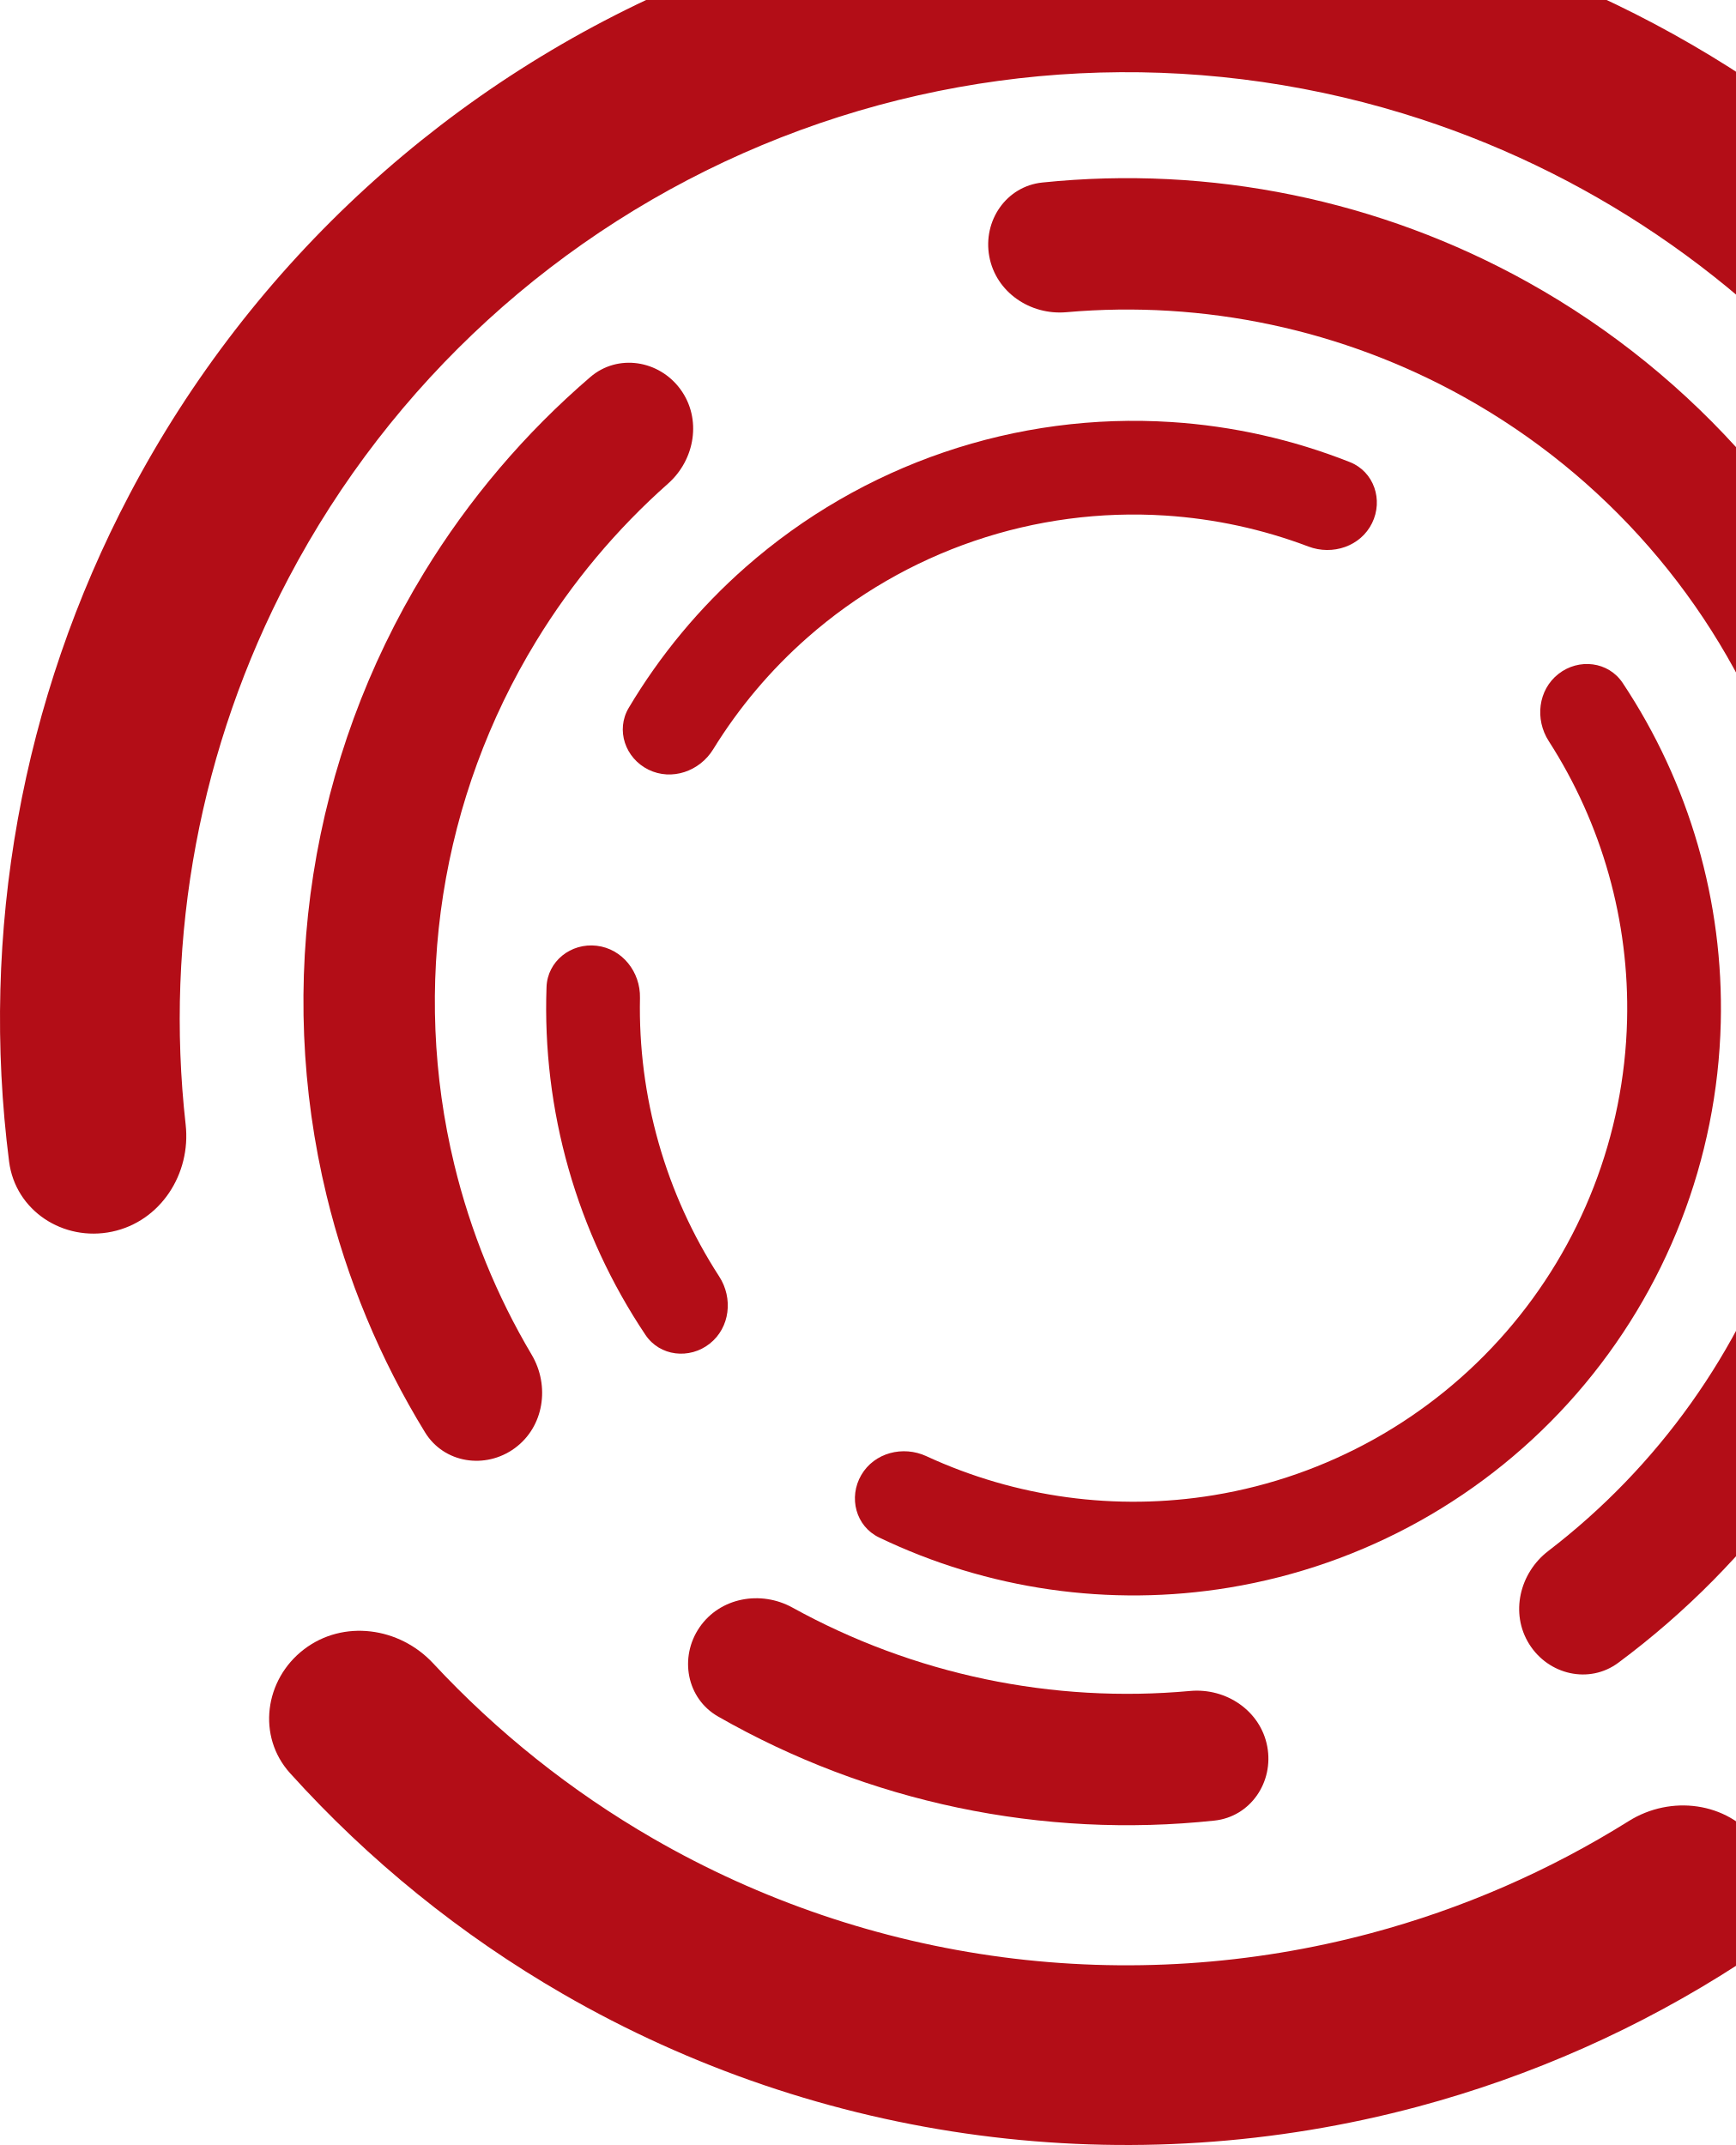
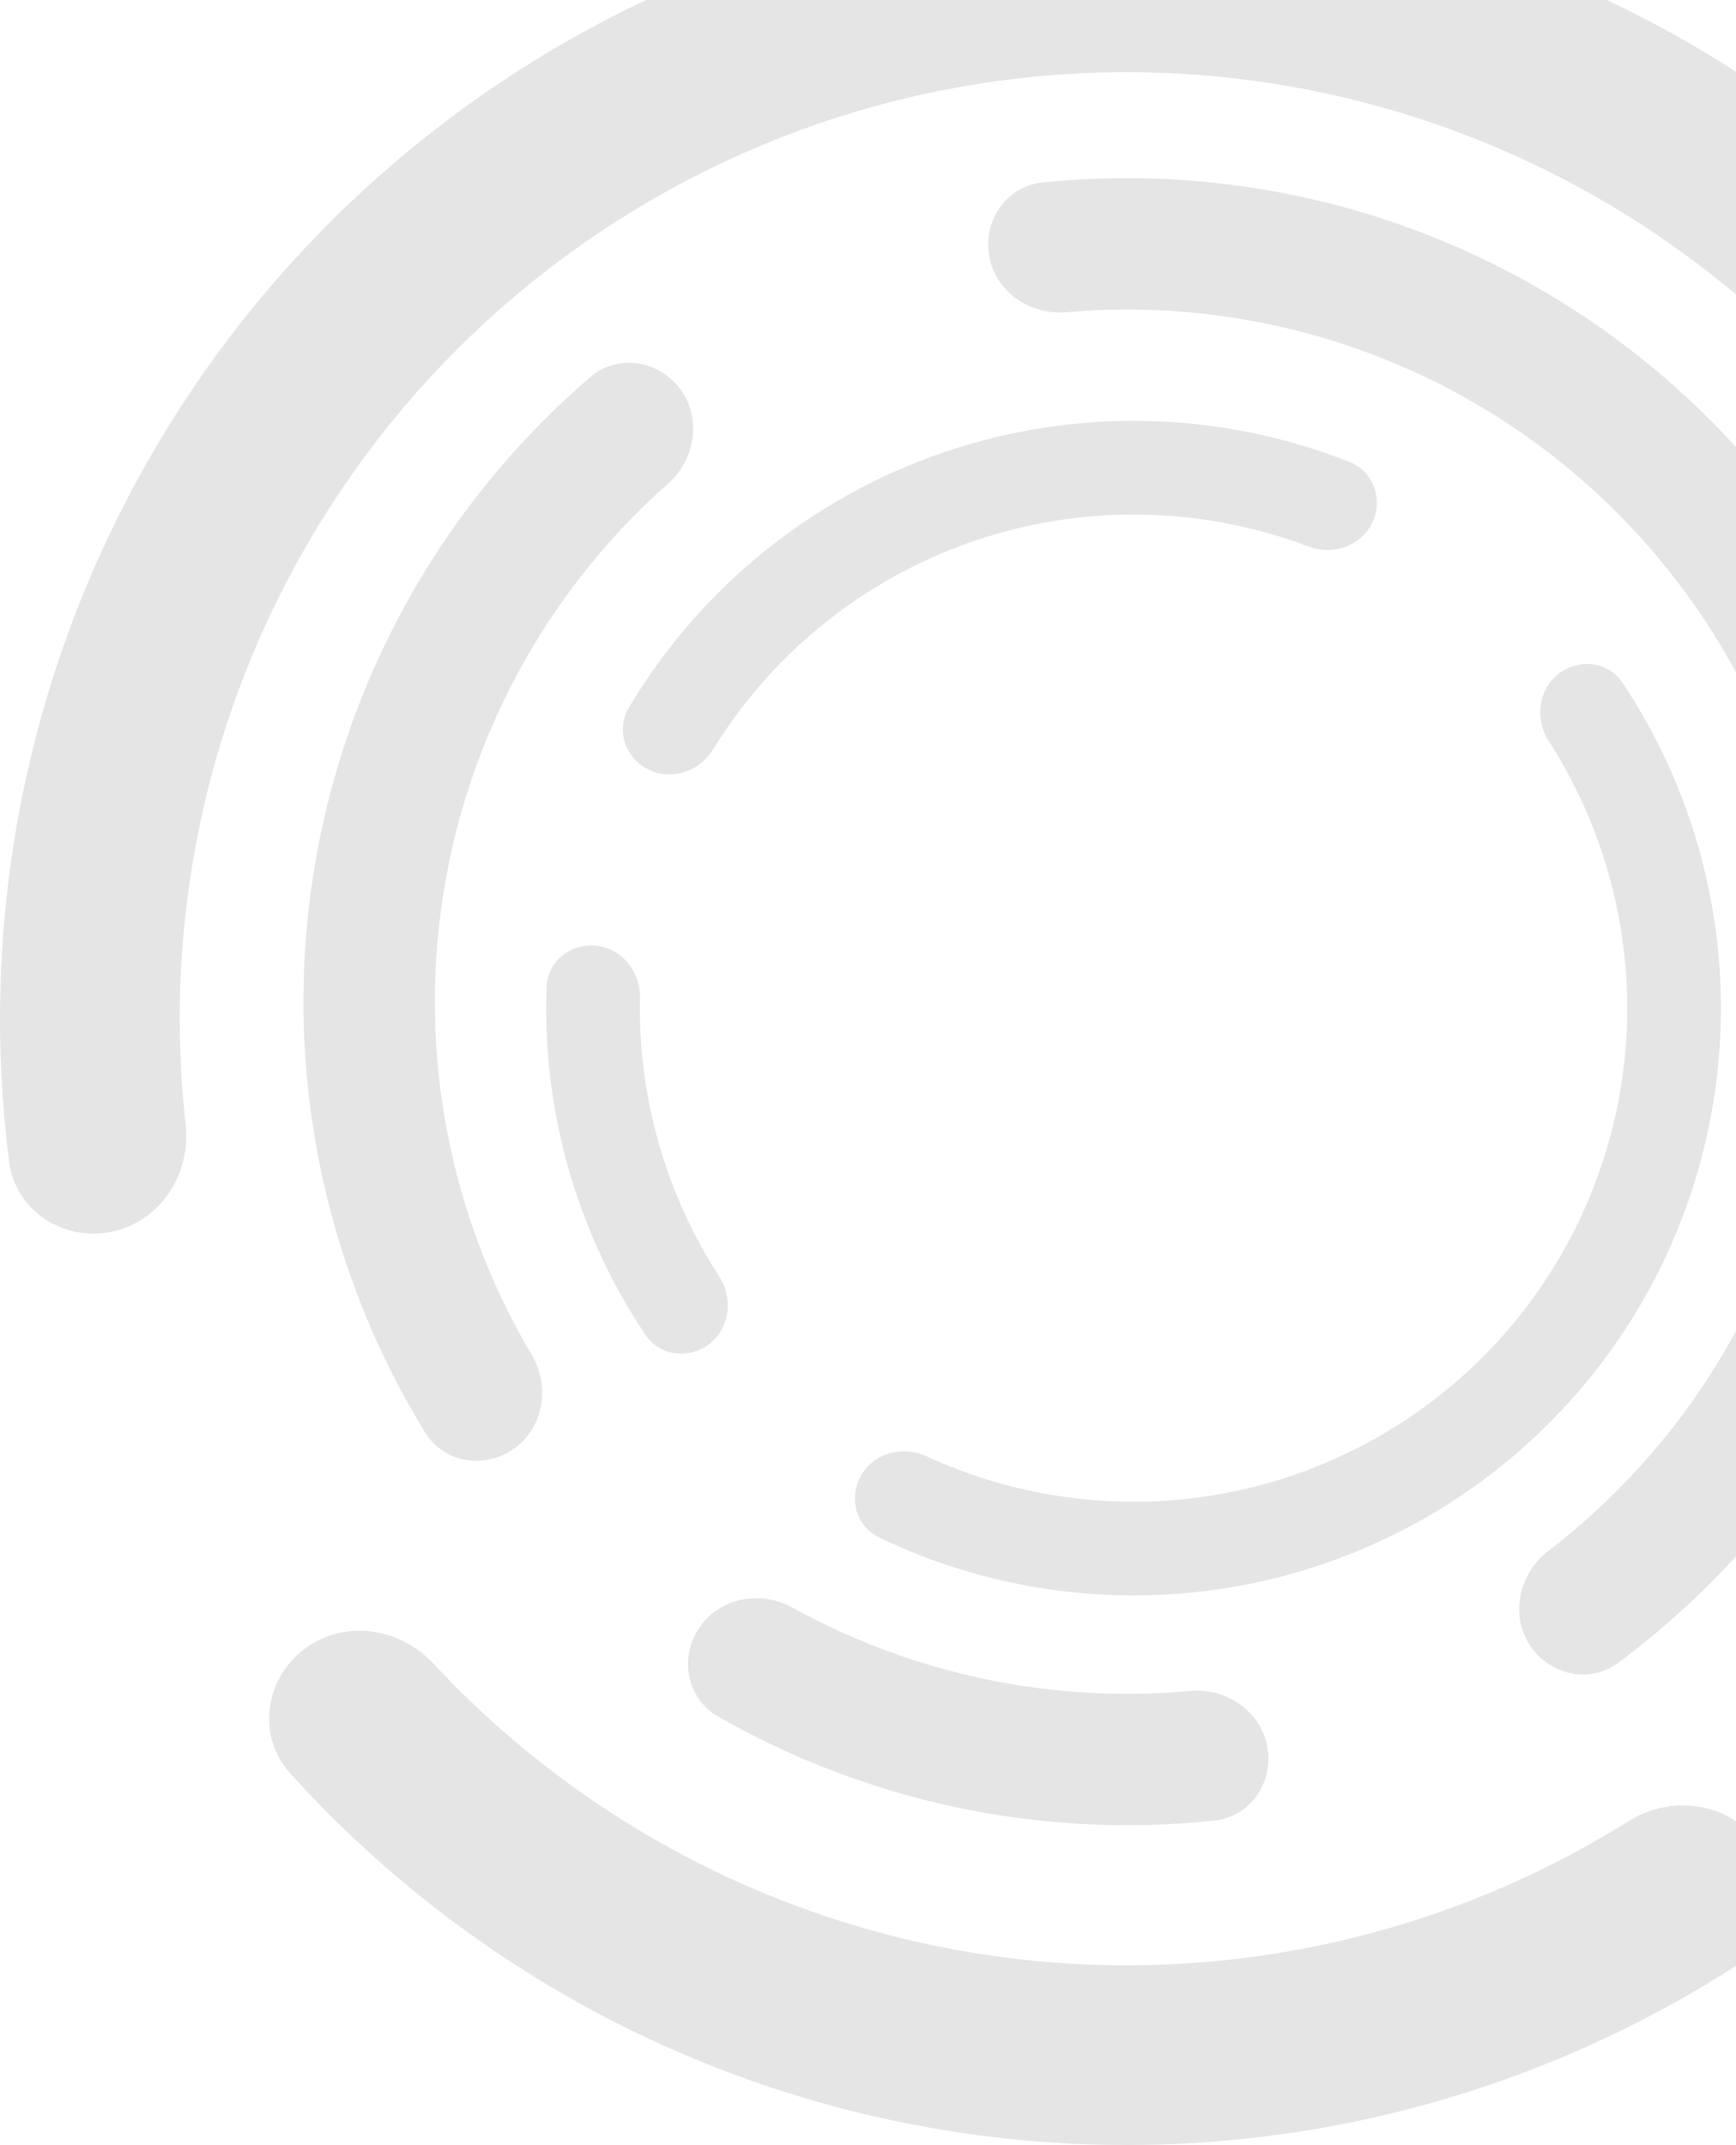
<svg xmlns="http://www.w3.org/2000/svg" width="339" height="419" viewBox="0 0 339 419" fill="none">
-   <path d="M59.349 322.196C51.657 328.094 50.153 339.165 56.646 346.362C72.024 363.409 90.001 377.971 109.943 389.493C134.959 403.946 162.576 413.33 191.219 417.109C219.861 420.889 248.968 418.99 276.877 411.521C299.124 405.567 320.263 396.166 339.537 383.691C347.674 378.425 349.094 367.343 343.196 359.651C337.297 351.96 326.319 350.585 318.104 355.728C302.546 365.466 285.596 372.852 267.802 377.614C244.346 383.891 219.884 385.487 195.811 382.311C171.738 379.134 148.527 371.247 127.502 359.1C111.553 349.886 97.099 338.356 84.6 324.915C77.999 317.817 67.04 316.297 59.349 322.196Z" fill="#B30D17" />
-   <path d="M388.975 87.495C397.065 82.157 399.349 71.22 393.383 63.581C365.65 28.072 327.577 1.813 284.214 -11.42C235.237 -26.366 182.58 -23.76 135.319 -4.05C88.058 15.661 49.152 51.24 25.307 96.556C4.196 136.678 -3.939 182.208 1.776 226.899C3.005 236.513 12.383 242.587 21.869 240.596C31.355 238.604 37.342 229.3 36.259 219.668C32.134 183.002 39.064 145.79 56.37 112.901C76.41 74.814 109.108 44.912 148.83 28.346C188.551 11.781 232.806 9.59 273.969 22.152C309.515 32.999 340.831 54.261 363.98 82.993C370.062 90.54 380.885 92.834 388.975 87.495Z" fill="#B30D17" />
-   <path d="M136.615 317.895C132.617 323.747 134.097 331.781 140.249 335.301C154.821 343.637 170.631 349.655 187.113 353.111C203.595 356.568 220.491 357.409 237.185 355.63C244.232 354.879 248.815 348.116 247.505 341.15C246.194 334.185 239.485 329.666 232.426 330.31C219.061 331.531 205.563 330.756 192.381 327.992C179.199 325.227 166.528 320.513 154.779 314.026C148.574 310.6 140.614 312.043 136.615 317.895Z" fill="#B30D17" />
-   <path d="M132.905 76.059C128.729 70.333 120.663 69.038 115.287 73.658C102.555 84.599 91.593 97.484 82.819 111.858C71.813 129.891 64.466 149.914 61.199 170.785C57.931 191.657 58.807 212.967 63.775 233.5C67.736 249.869 74.235 265.487 83.015 279.796C86.721 285.837 94.797 287.07 100.524 282.894C106.25 278.718 107.448 270.717 103.834 264.621C96.989 253.076 91.889 240.555 88.721 227.464C84.546 210.207 83.81 192.297 86.556 174.755C89.302 157.214 95.477 140.385 104.727 125.23C111.744 113.733 120.426 103.37 130.472 94.47C135.777 89.77 137.081 81.786 132.905 76.059Z" fill="#B30D17" />
-   <path d="M298.666 321.155C302.426 327.163 310.38 329.025 316.07 324.798C342.516 305.151 362.382 277.781 372.819 246.316C384.608 210.777 383.631 172.238 370.055 137.342C356.479 102.446 331.156 73.379 298.45 55.15C269.492 39.011 236.353 32.262 203.582 35.652C196.532 36.381 191.927 43.13 193.216 50.099C194.505 57.068 201.201 61.609 208.261 60.987C235.136 58.617 262.217 64.339 285.954 77.569C313.443 92.89 334.726 117.319 346.135 146.648C357.545 175.976 358.367 208.366 348.459 238.235C339.903 264.028 323.809 286.547 302.397 302.962C296.773 307.275 294.906 315.147 298.666 321.155Z" fill="#B30D17" />
-   <path d="M116.525 184.74C111.504 184.156 106.923 187.756 106.741 192.807C106.312 204.771 107.756 216.749 111.041 228.301C114.325 239.853 119.398 250.799 126.058 260.747C128.87 264.948 134.66 265.598 138.622 262.46C142.585 259.323 143.213 253.588 140.465 249.346C135.261 241.312 131.274 232.534 128.647 223.295C126.02 214.056 124.793 204.493 124.992 194.924C125.097 189.87 121.546 185.323 116.525 184.74Z" fill="#B30D17" />
-   <path d="M267.972 102.187C270.202 97.652 268.344 92.13 263.645 90.268C252.514 85.859 240.744 83.212 228.759 82.44C213.724 81.473 198.646 83.476 184.386 88.335C170.125 93.195 156.962 100.816 145.647 110.763C136.627 118.692 128.922 127.975 122.8 138.264C120.215 142.608 122.116 148.115 126.652 150.345C131.187 152.576 136.636 150.678 139.286 146.374C144.304 138.224 150.517 130.851 157.731 124.51C167.241 116.15 178.305 109.745 190.29 105.661C202.275 101.577 214.947 99.893 227.583 100.706C237.169 101.323 246.591 103.368 255.542 106.758C260.268 108.548 265.742 106.723 267.972 102.187Z" fill="#B30D17" />
-   <path d="M168.215 288.127C165.669 292.494 167.131 298.134 171.687 300.324C192.862 310.503 216.73 313.968 240.057 310.121C266.404 305.776 290.41 292.377 307.938 272.232C325.466 252.088 335.418 226.46 336.079 199.765C336.663 176.13 329.933 152.97 316.923 133.406C314.125 129.197 308.337 128.528 304.364 131.653C300.392 134.778 299.746 140.511 302.481 144.762C312.89 160.944 318.26 179.938 317.78 199.312C317.225 221.748 308.861 243.287 294.13 260.217C279.398 277.148 259.222 288.41 237.079 292.061C217.957 295.214 198.403 292.522 180.938 284.45C176.35 282.329 170.761 283.761 168.215 288.127Z" fill="#B30D17" />
+   <path d="M59.349 322.196C51.657 328.094 50.153 339.165 56.646 346.362C72.024 363.409 90.001 377.971 109.943 389.493C134.959 403.946 162.576 413.33 191.219 417.109C219.861 420.889 248.968 418.99 276.877 411.521C299.124 405.567 320.263 396.166 339.537 383.691C347.674 378.425 349.094 367.343 343.196 359.651C337.297 351.96 326.319 350.585 318.104 355.728C302.546 365.466 285.596 372.852 267.802 377.614C244.346 383.891 219.884 385.487 195.811 382.311C171.738 379.134 148.527 371.247 127.502 359.1C111.553 349.886 97.099 338.356 84.6 324.915C77.999 317.817 67.04 316.297 59.349 322.196Z" fill="#E5E5E5" />
+   <path d="M388.975 87.495C397.065 82.157 399.349 71.22 393.383 63.581C365.65 28.072 327.577 1.813 284.214 -11.42C235.237 -26.366 182.58 -23.76 135.319 -4.05C88.058 15.661 49.152 51.24 25.307 96.556C4.196 136.678 -3.939 182.208 1.776 226.899C3.005 236.513 12.383 242.587 21.869 240.596C31.355 238.604 37.342 229.3 36.259 219.668C32.134 183.002 39.064 145.79 56.37 112.901C76.41 74.814 109.108 44.912 148.83 28.346C188.551 11.781 232.806 9.59 273.969 22.152C309.515 32.999 340.831 54.261 363.98 82.993C370.062 90.54 380.885 92.834 388.975 87.495Z" fill="#E5E5E5" />
+   <path d="M136.615 317.895C132.617 323.747 134.097 331.781 140.249 335.301C154.821 343.637 170.631 349.655 187.113 353.111C203.595 356.568 220.491 357.409 237.185 355.63C244.232 354.879 248.815 348.116 247.505 341.15C246.194 334.185 239.485 329.666 232.426 330.31C219.061 331.531 205.563 330.756 192.381 327.992C179.199 325.227 166.528 320.513 154.779 314.026C148.574 310.6 140.614 312.043 136.615 317.895Z" fill="#E5E5E5" />
+   <path d="M132.905 76.059C128.729 70.333 120.663 69.038 115.287 73.658C102.555 84.599 91.593 97.484 82.819 111.858C71.813 129.891 64.466 149.914 61.199 170.785C57.931 191.657 58.807 212.967 63.775 233.5C67.736 249.869 74.235 265.487 83.015 279.796C86.721 285.837 94.797 287.07 100.524 282.894C106.25 278.718 107.448 270.717 103.834 264.621C96.989 253.076 91.889 240.555 88.721 227.464C84.546 210.207 83.81 192.297 86.556 174.755C89.302 157.214 95.477 140.385 104.727 125.23C111.744 113.733 120.426 103.37 130.472 94.47C135.777 89.77 137.081 81.786 132.905 76.059Z" fill="#E5E5E5" />
+   <path d="M298.666 321.155C302.426 327.163 310.38 329.025 316.07 324.798C342.516 305.151 362.382 277.781 372.819 246.316C384.608 210.777 383.631 172.238 370.055 137.342C356.479 102.446 331.156 73.379 298.45 55.15C269.492 39.011 236.353 32.262 203.582 35.652C196.532 36.381 191.927 43.13 193.216 50.099C194.505 57.068 201.201 61.609 208.261 60.987C235.136 58.617 262.217 64.339 285.954 77.569C313.443 92.89 334.726 117.319 346.135 146.648C357.545 175.976 358.367 208.366 348.459 238.235C339.903 264.028 323.809 286.547 302.397 302.962C296.773 307.275 294.906 315.147 298.666 321.155Z" fill="#E5E5E5" />
+   <path d="M116.525 184.74C111.504 184.156 106.923 187.756 106.741 192.807C106.312 204.771 107.756 216.749 111.041 228.301C114.325 239.853 119.398 250.799 126.058 260.747C128.87 264.948 134.66 265.598 138.622 262.46C142.585 259.323 143.213 253.588 140.465 249.346C135.261 241.312 131.274 232.534 128.647 223.295C126.02 214.056 124.793 204.493 124.992 194.924C125.097 189.87 121.546 185.323 116.525 184.74Z" fill="#E5E5E5" />
+   <path d="M267.972 102.187C270.202 97.652 268.344 92.13 263.645 90.268C252.514 85.859 240.744 83.212 228.759 82.44C213.724 81.473 198.646 83.476 184.386 88.335C170.125 93.195 156.962 100.816 145.647 110.763C136.627 118.692 128.922 127.975 122.8 138.264C120.215 142.608 122.116 148.115 126.652 150.345C131.187 152.576 136.636 150.678 139.286 146.374C144.304 138.224 150.517 130.851 157.731 124.51C167.241 116.15 178.305 109.745 190.29 105.661C202.275 101.577 214.947 99.893 227.583 100.706C237.169 101.323 246.591 103.368 255.542 106.758C260.268 108.548 265.742 106.723 267.972 102.187Z" fill="#E5E5E5" />
+   <path d="M168.215 288.127C165.669 292.494 167.131 298.134 171.687 300.324C192.862 310.503 216.73 313.968 240.057 310.121C266.404 305.776 290.41 292.377 307.938 272.232C325.466 252.088 335.418 226.46 336.079 199.765C336.663 176.13 329.933 152.97 316.923 133.406C314.125 129.197 308.337 128.528 304.364 131.653C300.392 134.778 299.746 140.511 302.481 144.762C312.89 160.944 318.26 179.938 317.78 199.312C317.225 221.748 308.861 243.287 294.13 260.217C279.398 277.148 259.222 288.41 237.079 292.061C217.957 295.214 198.403 292.522 180.938 284.45C176.35 282.329 170.761 283.761 168.215 288.127Z" fill="#E5E5E5" />
</svg>
